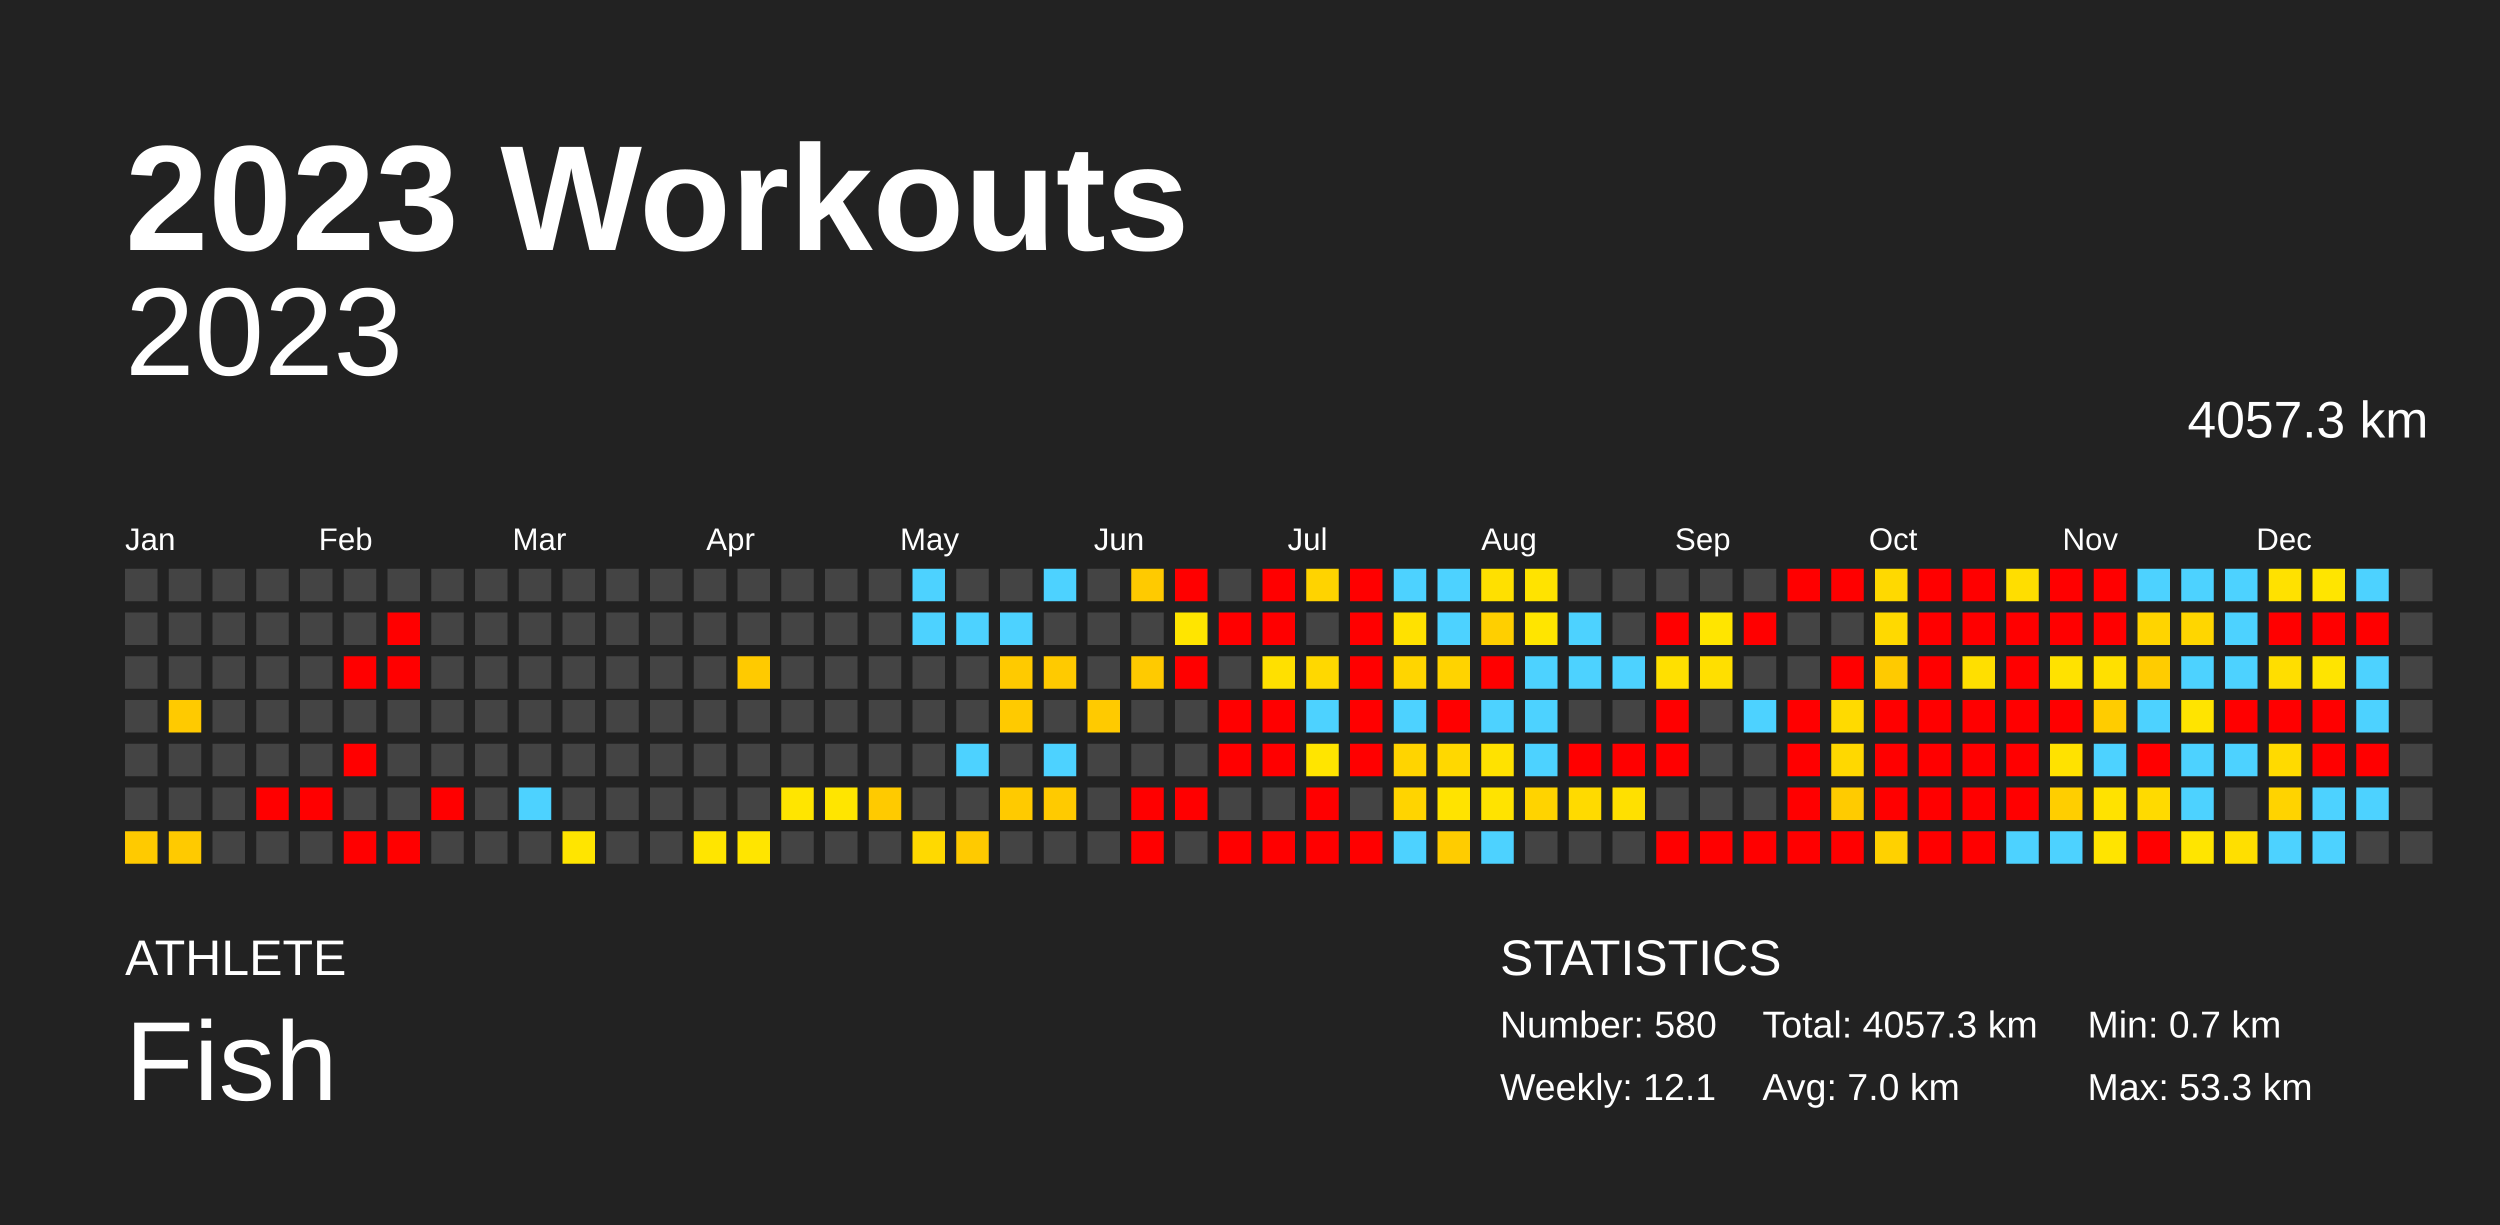
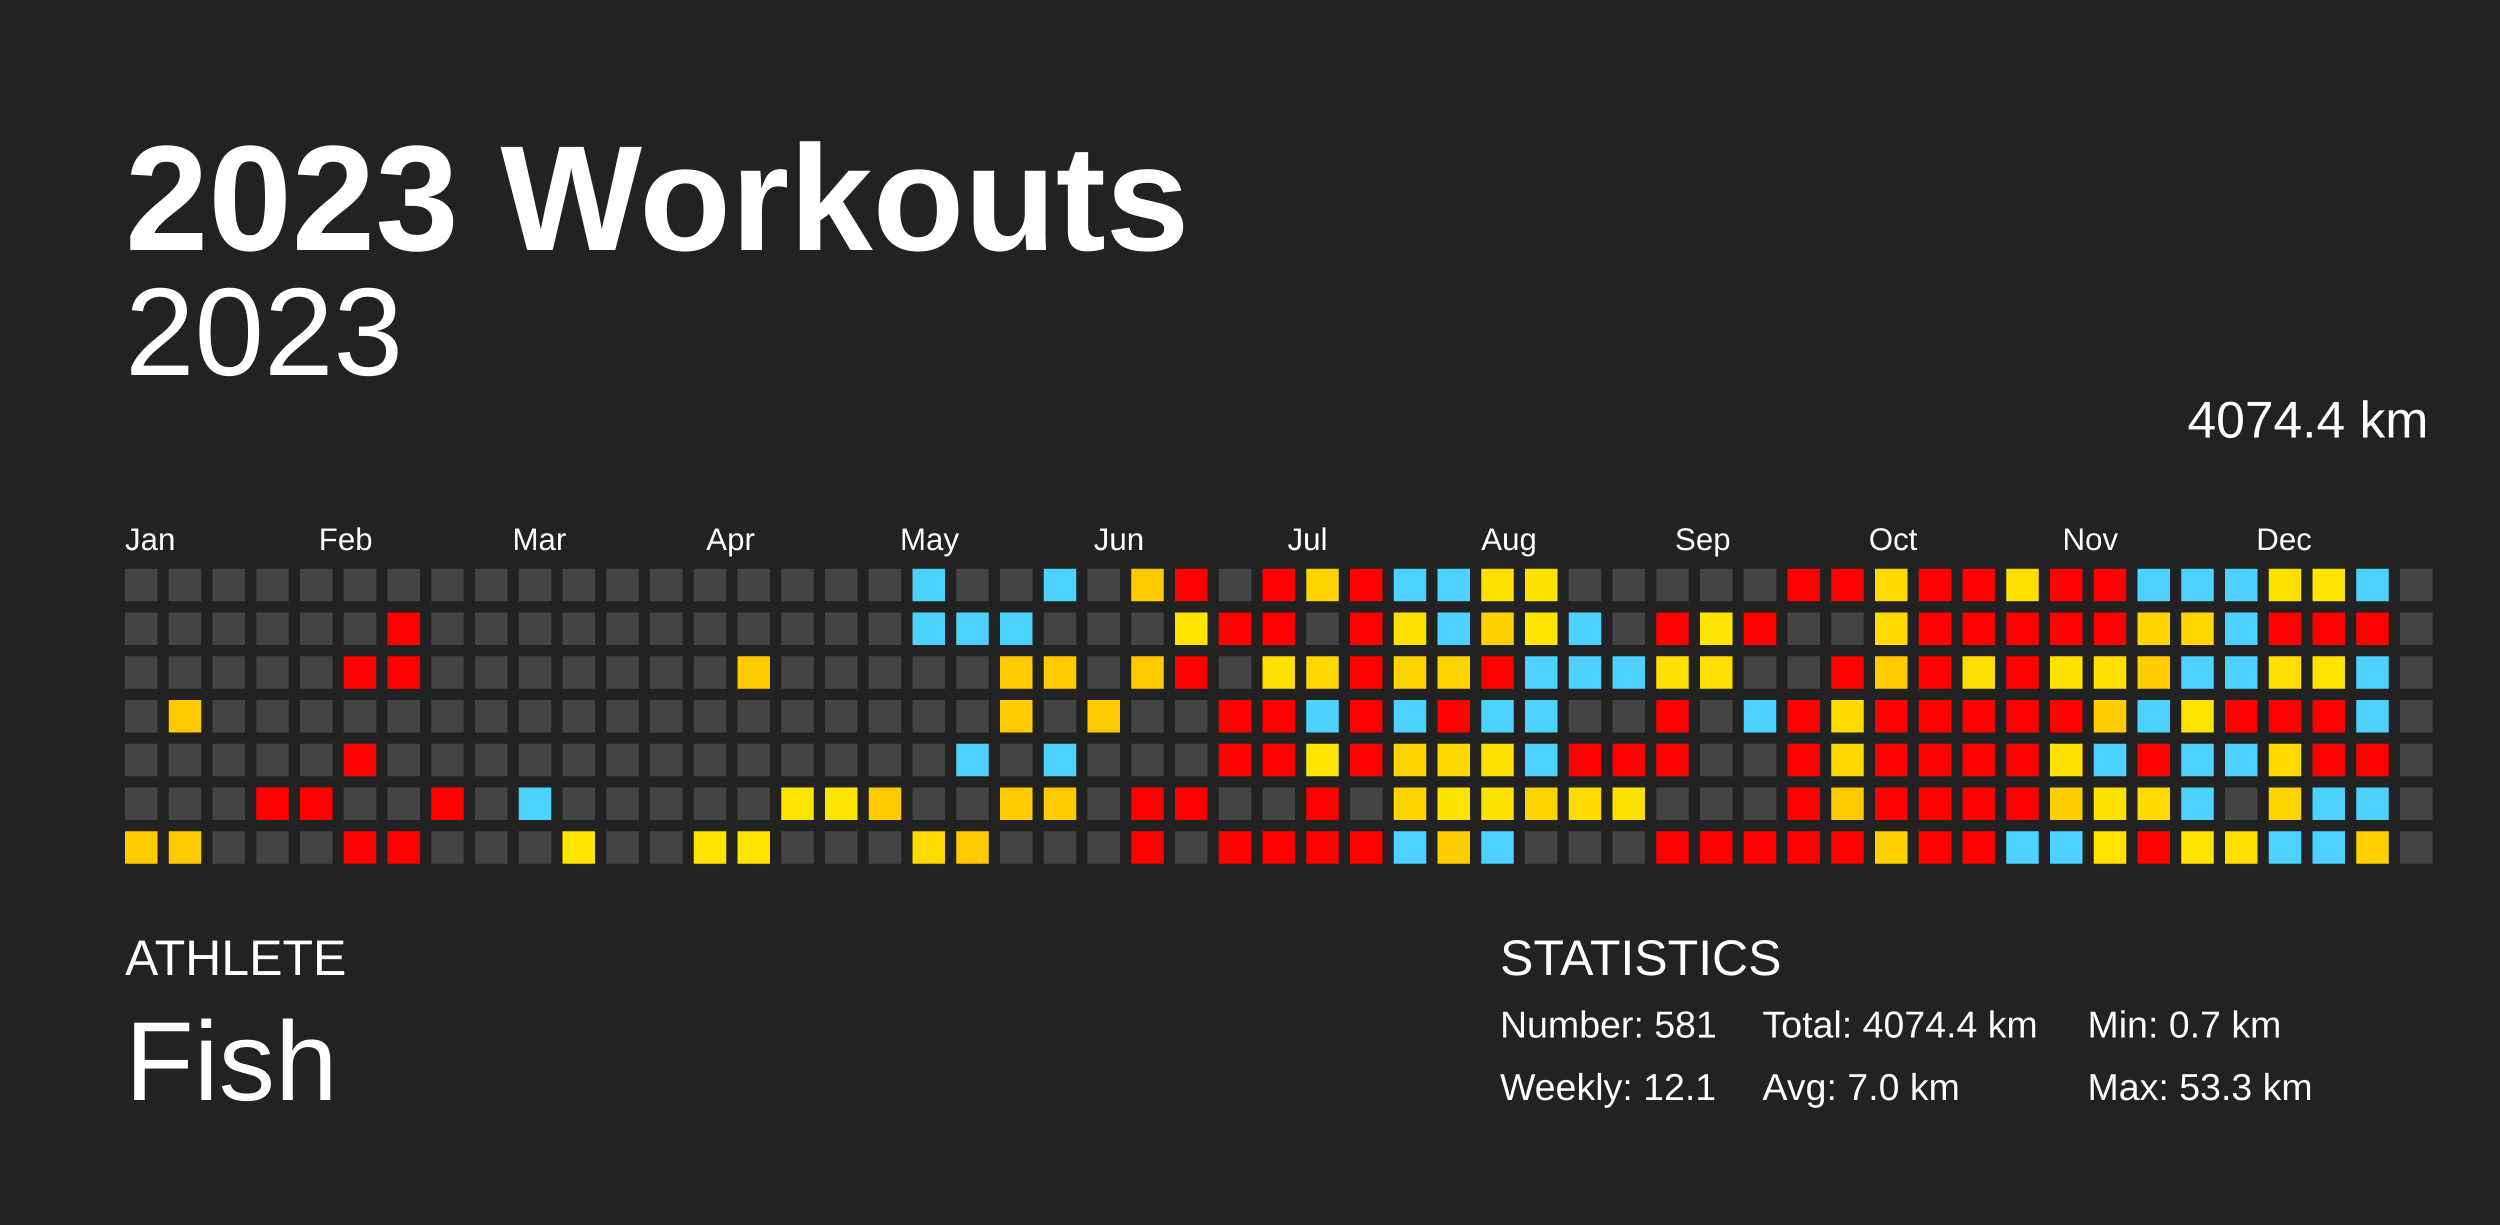
<svg xmlns="http://www.w3.org/2000/svg" baseProfile="full" height="98mm" version="1.1" viewBox="0,0,200,98" width="200mm">
  <defs />
  <rect fill="#222222" height="98" width="200" x="0" y="0" />
  <text fill="#FFFFFF" style="font-size:12px; font-family:Arial; font-weight:bold;" x="10" y="20">2023 Workouts</text>
  <text fill="#FFFFFF" style="font-size:4px; font-family:Arial" x="10" y="78">ATHLETE</text>
  <text fill="#FFFFFF" style="font-size:9px; font-family:Arial" x="10" y="88">Fish</text>
  <text fill="#FFFFFF" style="font-size:4px; font-family:Arial" x="120" y="78">STATISTICS</text>
-   <text fill="#FFFFFF" style="font-size:3px; font-family:Arial" x="120" y="83">Number: 580</text>
+   <text fill="#FFFFFF" style="font-size:3px; font-family:Arial" x="120" y="83">Number: 581</text>
  <text fill="#FFFFFF" style="font-size:3px; font-family:Arial" x="120" y="88">Weekly: 12.1</text>
-   <text fill="#FFFFFF" style="font-size:3px; font-family:Arial" x="141" y="83">Total: 4057.3 km</text>
+   <text fill="#FFFFFF" style="font-size:3px; font-family:Arial" x="141" y="83">Total: 4074.4 km</text>
  <text fill="#FFFFFF" style="font-size:3px; font-family:Arial" x="141" y="88">Avg: 7.0 km</text>
  <text fill="#FFFFFF" style="font-size:3px; font-family:Arial" x="167" y="83">Min: 0.7 km</text>
  <text fill="#FFFFFF" style="font-size:3px; font-family:Arial" x="167" y="88">Max: 53.3 km</text>
  <text alignment-baseline="hanging" fill="#FFFFFF" style="font-size:10.0px; font-family:Arial;" x="10" y="30">2023</text>
-   <text alignment-baseline="hanging" fill="#FFFFFF" style="font-size:4.125px; font-family:Arial;" x="175" y="35">4057.3 km</text>
+   <text alignment-baseline="hanging" fill="#FFFFFF" style="font-size:4.125px; font-family:Arial;" x="175" y="35">4074.4 km</text>
  <text fill="#FFFFFF" style="font-size:2.5px; font-family:Arial" x="10.0" y="44">Jan</text>
  <text fill="#FFFFFF" style="font-size:2.5px; font-family:Arial" x="25.5" y="44">Feb</text>
  <text fill="#FFFFFF" style="font-size:2.5px; font-family:Arial" x="41.0" y="44">Mar</text>
  <text fill="#FFFFFF" style="font-size:2.5px; font-family:Arial" x="56.5" y="44">Apr</text>
  <text fill="#FFFFFF" style="font-size:2.5px; font-family:Arial" x="72.0" y="44">May</text>
  <text fill="#FFFFFF" style="font-size:2.5px; font-family:Arial" x="87.5" y="44">Jun</text>
  <text fill="#FFFFFF" style="font-size:2.5px; font-family:Arial" x="103.0" y="44">Jul</text>
  <text fill="#FFFFFF" style="font-size:2.5px; font-family:Arial" x="118.5" y="44">Aug</text>
  <text fill="#FFFFFF" style="font-size:2.5px; font-family:Arial" x="134.0" y="44">Sep</text>
  <text fill="#FFFFFF" style="font-size:2.5px; font-family:Arial" x="149.5" y="44">Oct</text>
  <text fill="#FFFFFF" style="font-size:2.5px; font-family:Arial" x="165.0" y="44">Nov</text>
  <text fill="#FFFFFF" style="font-size:2.5px; font-family:Arial" x="180.5" y="44">Dec</text>
  <rect fill="#444444" height="2.6" width="2.6" x="10.0" y="45.5" />
  <rect fill="#444444" height="2.6" width="2.6" x="10.0" y="49.0" />
  <rect fill="#444444" height="2.6" width="2.6" x="10.0" y="52.5" />
  <rect fill="#444444" height="2.6" width="2.6" x="10.0" y="56.0" />
  <rect fill="#444444" height="2.6" width="2.6" x="10.0" y="59.5" />
  <rect fill="#444444" height="2.6" width="2.6" x="10.0" y="63.0" />
  <rect fill="#ffca00" height="2.6" width="2.6" x="10.0" y="66.5" />
  <rect fill="#444444" height="2.6" width="2.6" x="13.5" y="45.5" />
  <rect fill="#444444" height="2.6" width="2.6" x="13.5" y="49.0" />
  <rect fill="#444444" height="2.6" width="2.6" x="13.5" y="52.5" />
  <rect fill="#ffca00" height="2.6" width="2.6" x="13.5" y="56.0" />
  <rect fill="#444444" height="2.6" width="2.6" x="13.5" y="59.5" />
  <rect fill="#444444" height="2.6" width="2.6" x="13.5" y="63.0" />
  <rect fill="#ffca00" height="2.6" width="2.6" x="13.5" y="66.5" />
  <rect fill="#444444" height="2.6" width="2.6" x="17.0" y="45.5" />
  <rect fill="#444444" height="2.6" width="2.6" x="17.0" y="49.0" />
  <rect fill="#444444" height="2.6" width="2.6" x="17.0" y="52.5" />
  <rect fill="#444444" height="2.6" width="2.6" x="17.0" y="56.0" />
  <rect fill="#444444" height="2.6" width="2.6" x="17.0" y="59.5" />
  <rect fill="#444444" height="2.6" width="2.6" x="17.0" y="63.0" />
  <rect fill="#444444" height="2.6" width="2.6" x="17.0" y="66.5" />
  <rect fill="#444444" height="2.6" width="2.6" x="20.5" y="45.5" />
  <rect fill="#444444" height="2.6" width="2.6" x="20.5" y="49.0" />
  <rect fill="#444444" height="2.6" width="2.6" x="20.5" y="52.5" />
  <rect fill="#444444" height="2.6" width="2.6" x="20.5" y="56.0" />
  <rect fill="#444444" height="2.6" width="2.6" x="20.5" y="59.5" />
  <rect fill="red" height="2.6" width="2.6" x="20.5" y="63.0" />
  <rect fill="#444444" height="2.6" width="2.6" x="20.5" y="66.5" />
  <rect fill="#444444" height="2.6" width="2.6" x="24.0" y="45.5" />
  <rect fill="#444444" height="2.6" width="2.6" x="24.0" y="49.0" />
  <rect fill="#444444" height="2.6" width="2.6" x="24.0" y="52.5" />
  <rect fill="#444444" height="2.6" width="2.6" x="24.0" y="56.0" />
  <rect fill="#444444" height="2.6" width="2.6" x="24.0" y="59.5" />
  <rect fill="red" height="2.6" width="2.6" x="24.0" y="63.0" />
  <rect fill="#444444" height="2.6" width="2.6" x="24.0" y="66.5" />
  <rect fill="#444444" height="2.6" width="2.6" x="27.5" y="45.5" />
  <rect fill="#444444" height="2.6" width="2.6" x="27.5" y="49.0" />
  <rect fill="red" height="2.6" width="2.6" x="27.5" y="52.5" />
  <rect fill="#444444" height="2.6" width="2.6" x="27.5" y="56.0" />
  <rect fill="red" height="2.6" width="2.6" x="27.5" y="59.5" />
  <rect fill="#444444" height="2.6" width="2.6" x="27.5" y="63.0" />
  <rect fill="red" height="2.6" width="2.6" x="27.5" y="66.5" />
  <rect fill="#444444" height="2.6" width="2.6" x="31.0" y="45.5" />
  <rect fill="red" height="2.6" width="2.6" x="31.0" y="49.0" />
  <rect fill="red" height="2.6" width="2.6" x="31.0" y="52.5" />
  <rect fill="#444444" height="2.6" width="2.6" x="31.0" y="56.0" />
  <rect fill="#444444" height="2.6" width="2.6" x="31.0" y="59.5" />
  <rect fill="#444444" height="2.6" width="2.6" x="31.0" y="63.0" />
  <rect fill="red" height="2.6" width="2.6" x="31.0" y="66.5" />
  <rect fill="#444444" height="2.6" width="2.6" x="34.5" y="45.5" />
  <rect fill="#444444" height="2.6" width="2.6" x="34.5" y="49.0" />
  <rect fill="#444444" height="2.6" width="2.6" x="34.5" y="52.5" />
  <rect fill="#444444" height="2.6" width="2.6" x="34.5" y="56.0" />
  <rect fill="#444444" height="2.6" width="2.6" x="34.5" y="59.5" />
  <rect fill="red" height="2.6" width="2.6" x="34.5" y="63.0" />
  <rect fill="#444444" height="2.6" width="2.6" x="34.5" y="66.5" />
  <rect fill="#444444" height="2.6" width="2.6" x="38.0" y="45.5" />
  <rect fill="#444444" height="2.6" width="2.6" x="38.0" y="49.0" />
  <rect fill="#444444" height="2.6" width="2.6" x="38.0" y="52.5" />
  <rect fill="#444444" height="2.6" width="2.6" x="38.0" y="56.0" />
  <rect fill="#444444" height="2.6" width="2.6" x="38.0" y="59.5" />
  <rect fill="#444444" height="2.6" width="2.6" x="38.0" y="63.0" />
  <rect fill="#444444" height="2.6" width="2.6" x="38.0" y="66.5" />
  <rect fill="#444444" height="2.6" width="2.6" x="41.5" y="45.5" />
  <rect fill="#444444" height="2.6" width="2.6" x="41.5" y="49.0" />
  <rect fill="#444444" height="2.6" width="2.6" x="41.5" y="52.5" />
  <rect fill="#444444" height="2.6" width="2.6" x="41.5" y="56.0" />
  <rect fill="#444444" height="2.6" width="2.6" x="41.5" y="59.5" />
  <rect fill="#4dd2ff" height="2.6" width="2.6" x="41.5" y="63.0" />
  <rect fill="#444444" height="2.6" width="2.6" x="41.5" y="66.5" />
  <rect fill="#444444" height="2.6" width="2.6" x="45.0" y="45.5" />
  <rect fill="#444444" height="2.6" width="2.6" x="45.0" y="49.0" />
  <rect fill="#444444" height="2.6" width="2.6" x="45.0" y="52.5" />
  <rect fill="#444444" height="2.6" width="2.6" x="45.0" y="56.0" />
  <rect fill="#444444" height="2.6" width="2.6" x="45.0" y="59.5" />
  <rect fill="#444444" height="2.6" width="2.6" x="45.0" y="63.0" />
  <rect fill="#ffe500" height="2.6" width="2.6" x="45.0" y="66.5" />
  <rect fill="#444444" height="2.6" width="2.6" x="48.5" y="45.5" />
  <rect fill="#444444" height="2.6" width="2.6" x="48.5" y="49.0" />
  <rect fill="#444444" height="2.6" width="2.6" x="48.5" y="52.5" />
  <rect fill="#444444" height="2.6" width="2.6" x="48.5" y="56.0" />
  <rect fill="#444444" height="2.6" width="2.6" x="48.5" y="59.5" />
  <rect fill="#444444" height="2.6" width="2.6" x="48.5" y="63.0" />
  <rect fill="#444444" height="2.6" width="2.6" x="48.5" y="66.5" />
  <rect fill="#444444" height="2.6" width="2.6" x="52.0" y="45.5" />
  <rect fill="#444444" height="2.6" width="2.6" x="52.0" y="49.0" />
  <rect fill="#444444" height="2.6" width="2.6" x="52.0" y="52.5" />
  <rect fill="#444444" height="2.6" width="2.6" x="52.0" y="56.0" />
  <rect fill="#444444" height="2.6" width="2.6" x="52.0" y="59.5" />
  <rect fill="#444444" height="2.6" width="2.6" x="52.0" y="63.0" />
  <rect fill="#444444" height="2.6" width="2.6" x="52.0" y="66.5" />
  <rect fill="#444444" height="2.6" width="2.6" x="55.5" y="45.5" />
  <rect fill="#444444" height="2.6" width="2.6" x="55.5" y="49.0" />
  <rect fill="#444444" height="2.6" width="2.6" x="55.5" y="52.5" />
  <rect fill="#444444" height="2.6" width="2.6" x="55.5" y="56.0" />
  <rect fill="#444444" height="2.6" width="2.6" x="55.5" y="59.5" />
  <rect fill="#444444" height="2.6" width="2.6" x="55.5" y="63.0" />
  <rect fill="#ffe500" height="2.6" width="2.6" x="55.5" y="66.5" />
  <rect fill="#444444" height="2.6" width="2.6" x="59.0" y="45.5" />
  <rect fill="#444444" height="2.6" width="2.6" x="59.0" y="49.0" />
  <rect fill="#ffca00" height="2.6" width="2.6" x="59.0" y="52.5" />
  <rect fill="#444444" height="2.6" width="2.6" x="59.0" y="56.0" />
  <rect fill="#444444" height="2.6" width="2.6" x="59.0" y="59.5" />
  <rect fill="#444444" height="2.6" width="2.6" x="59.0" y="63.0" />
  <rect fill="#ffe500" height="2.6" width="2.6" x="59.0" y="66.5" />
  <rect fill="#444444" height="2.6" width="2.6" x="62.5" y="45.5" />
  <rect fill="#444444" height="2.6" width="2.6" x="62.5" y="49.0" />
  <rect fill="#444444" height="2.6" width="2.6" x="62.5" y="52.5" />
  <rect fill="#444444" height="2.6" width="2.6" x="62.5" y="56.0" />
  <rect fill="#444444" height="2.6" width="2.6" x="62.5" y="59.5" />
  <rect fill="#ffe500" height="2.6" width="2.6" x="62.5" y="63.0" />
  <rect fill="#444444" height="2.6" width="2.6" x="62.5" y="66.5" />
  <rect fill="#444444" height="2.6" width="2.6" x="66.0" y="45.5" />
  <rect fill="#444444" height="2.6" width="2.6" x="66.0" y="49.0" />
  <rect fill="#444444" height="2.6" width="2.6" x="66.0" y="52.5" />
  <rect fill="#444444" height="2.6" width="2.6" x="66.0" y="56.0" />
  <rect fill="#444444" height="2.6" width="2.6" x="66.0" y="59.5" />
  <rect fill="#ffe500" height="2.6" width="2.6" x="66.0" y="63.0" />
  <rect fill="#444444" height="2.6" width="2.6" x="66.0" y="66.5" />
  <rect fill="#444444" height="2.6" width="2.6" x="69.5" y="45.5" />
  <rect fill="#444444" height="2.6" width="2.6" x="69.5" y="49.0" />
  <rect fill="#444444" height="2.6" width="2.6" x="69.5" y="52.5" />
  <rect fill="#444444" height="2.6" width="2.6" x="69.5" y="56.0" />
  <rect fill="#444444" height="2.6" width="2.6" x="69.5" y="59.5" />
  <rect fill="#ffca00" height="2.6" width="2.6" x="69.5" y="63.0" />
  <rect fill="#444444" height="2.6" width="2.6" x="69.5" y="66.5" />
  <rect fill="#4dd2ff" height="2.6" width="2.6" x="73.0" y="45.5" />
  <rect fill="#4dd2ff" height="2.6" width="2.6" x="73.0" y="49.0" />
  <rect fill="#444444" height="2.6" width="2.6" x="73.0" y="52.5" />
  <rect fill="#444444" height="2.6" width="2.6" x="73.0" y="56.0" />
  <rect fill="#444444" height="2.6" width="2.6" x="73.0" y="59.5" />
  <rect fill="#444444" height="2.6" width="2.6" x="73.0" y="63.0" />
  <rect fill="#ffd900" height="2.6" width="2.6" x="73.0" y="66.5" />
  <rect fill="#444444" height="2.6" width="2.6" x="76.5" y="45.5" />
  <rect fill="#4dd2ff" height="2.6" width="2.6" x="76.5" y="49.0" />
  <rect fill="#444444" height="2.6" width="2.6" x="76.5" y="52.5" />
  <rect fill="#444444" height="2.6" width="2.6" x="76.5" y="56.0" />
  <rect fill="#4dd2ff" height="2.6" width="2.6" x="76.5" y="59.5" />
  <rect fill="#444444" height="2.6" width="2.6" x="76.5" y="63.0" />
  <rect fill="#ffca00" height="2.6" width="2.6" x="76.5" y="66.5" />
  <rect fill="#444444" height="2.6" width="2.6" x="80.0" y="45.5" />
  <rect fill="#4dd2ff" height="2.6" width="2.6" x="80.0" y="49.0" />
  <rect fill="#ffca00" height="2.6" width="2.6" x="80.0" y="52.5" />
  <rect fill="#ffca00" height="2.6" width="2.6" x="80.0" y="56.0" />
  <rect fill="#444444" height="2.6" width="2.6" x="80.0" y="59.5" />
  <rect fill="#ffca00" height="2.6" width="2.6" x="80.0" y="63.0" />
  <rect fill="#444444" height="2.6" width="2.6" x="80.0" y="66.5" />
  <rect fill="#4dd2ff" height="2.6" width="2.6" x="83.5" y="45.5" />
  <rect fill="#444444" height="2.6" width="2.6" x="83.5" y="49.0" />
  <rect fill="#ffca00" height="2.6" width="2.6" x="83.5" y="52.5" />
  <rect fill="#444444" height="2.6" width="2.6" x="83.5" y="56.0" />
  <rect fill="#4dd2ff" height="2.6" width="2.6" x="83.5" y="59.5" />
  <rect fill="#ffca00" height="2.6" width="2.6" x="83.5" y="63.0" />
  <rect fill="#444444" height="2.6" width="2.6" x="83.5" y="66.5" />
  <rect fill="#444444" height="2.6" width="2.6" x="87.0" y="45.5" />
  <rect fill="#444444" height="2.6" width="2.6" x="87.0" y="49.0" />
  <rect fill="#444444" height="2.6" width="2.6" x="87.0" y="52.5" />
  <rect fill="#ffca00" height="2.6" width="2.6" x="87.0" y="56.0" />
  <rect fill="#444444" height="2.6" width="2.6" x="87.0" y="59.5" />
  <rect fill="#444444" height="2.6" width="2.6" x="87.0" y="63.0" />
  <rect fill="#444444" height="2.6" width="2.6" x="87.0" y="66.5" />
  <rect fill="#ffca00" height="2.6" width="2.6" x="90.5" y="45.5" />
  <rect fill="#444444" height="2.6" width="2.6" x="90.5" y="49.0" />
  <rect fill="#ffca00" height="2.6" width="2.6" x="90.5" y="52.5" />
  <rect fill="#444444" height="2.6" width="2.6" x="90.5" y="56.0" />
  <rect fill="#444444" height="2.6" width="2.6" x="90.5" y="59.5" />
  <rect fill="red" height="2.6" width="2.6" x="90.5" y="63.0" />
  <rect fill="red" height="2.6" width="2.6" x="90.5" y="66.5" />
  <rect fill="red" height="2.6" width="2.6" x="94.0" y="45.5" />
  <rect fill="#ffe500" height="2.6" width="2.6" x="94.0" y="49.0" />
  <rect fill="red" height="2.6" width="2.6" x="94.0" y="52.5" />
  <rect fill="#444444" height="2.6" width="2.6" x="94.0" y="56.0" />
  <rect fill="#444444" height="2.6" width="2.6" x="94.0" y="59.5" />
  <rect fill="red" height="2.6" width="2.6" x="94.0" y="63.0" />
  <rect fill="#444444" height="2.6" width="2.6" x="94.0" y="66.5" />
  <rect fill="#444444" height="2.6" width="2.6" x="97.5" y="45.5" />
  <rect fill="red" height="2.6" width="2.6" x="97.5" y="49.0" />
  <rect fill="#444444" height="2.6" width="2.6" x="97.5" y="52.5" />
  <rect fill="red" height="2.6" width="2.6" x="97.5" y="56.0" />
  <rect fill="red" height="2.6" width="2.6" x="97.5" y="59.5" />
  <rect fill="#444444" height="2.6" width="2.6" x="97.5" y="63.0" />
  <rect fill="red" height="2.6" width="2.6" x="97.5" y="66.5" />
  <rect fill="red" height="2.6" width="2.6" x="101.0" y="45.5" />
  <rect fill="red" height="2.6" width="2.6" x="101.0" y="49.0" />
  <rect fill="#ffe000" height="2.6" width="2.6" x="101.0" y="52.5" />
  <rect fill="red" height="2.6" width="2.6" x="101.0" y="56.0" />
  <rect fill="red" height="2.6" width="2.6" x="101.0" y="59.5" />
  <rect fill="#444444" height="2.6" width="2.6" x="101.0" y="63.0" />
  <rect fill="red" height="2.6" width="2.6" x="101.0" y="66.5" />
  <rect fill="#ffd300" height="2.6" width="2.6" x="104.5" y="45.5" />
  <rect fill="#444444" height="2.6" width="2.6" x="104.5" y="49.0" />
  <rect fill="#ffd800" height="2.6" width="2.6" x="104.5" y="52.5" />
  <rect fill="#4dd2ff" height="2.6" width="2.6" x="104.5" y="56.0" />
  <rect fill="#ffe500" height="2.6" width="2.6" x="104.5" y="59.5" />
  <rect fill="red" height="2.6" width="2.6" x="104.5" y="63.0" />
  <rect fill="red" height="2.6" width="2.6" x="104.5" y="66.5" />
  <rect fill="red" height="2.6" width="2.6" x="108.0" y="45.5" />
  <rect fill="red" height="2.6" width="2.6" x="108.0" y="49.0" />
  <rect fill="red" height="2.6" width="2.6" x="108.0" y="52.5" />
  <rect fill="red" height="2.6" width="2.6" x="108.0" y="56.0" />
  <rect fill="red" height="2.6" width="2.6" x="108.0" y="59.5" />
  <rect fill="#444444" height="2.6" width="2.6" x="108.0" y="63.0" />
  <rect fill="red" height="2.6" width="2.6" x="108.0" y="66.5" />
  <rect fill="#4dd2ff" height="2.6" width="2.6" x="111.5" y="45.5" />
  <rect fill="#ffe100" height="2.6" width="2.6" x="111.5" y="49.0" />
  <rect fill="#ffd500" height="2.6" width="2.6" x="111.5" y="52.5" />
  <rect fill="#4dd2ff" height="2.6" width="2.6" x="111.5" y="56.0" />
  <rect fill="#ffd400" height="2.6" width="2.6" x="111.5" y="59.5" />
  <rect fill="#ffd400" height="2.6" width="2.6" x="111.5" y="63.0" />
  <rect fill="#4dd2ff" height="2.6" width="2.6" x="111.5" y="66.5" />
  <rect fill="#4dd2ff" height="2.6" width="2.6" x="115.0" y="45.5" />
  <rect fill="#4dd2ff" height="2.6" width="2.6" x="115.0" y="49.0" />
  <rect fill="#ffd300" height="2.6" width="2.6" x="115.0" y="52.5" />
  <rect fill="red" height="2.6" width="2.6" x="115.0" y="56.0" />
  <rect fill="#ffd800" height="2.6" width="2.6" x="115.0" y="59.5" />
  <rect fill="#ffe300" height="2.6" width="2.6" x="115.0" y="63.0" />
  <rect fill="#ffcc00" height="2.6" width="2.6" x="115.0" y="66.5" />
  <rect fill="#ffe000" height="2.6" width="2.6" x="118.5" y="45.5" />
  <rect fill="#ffcf00" height="2.6" width="2.6" x="118.5" y="49.0" />
  <rect fill="red" height="2.6" width="2.6" x="118.5" y="52.5" />
  <rect fill="#4dd2ff" height="2.6" width="2.6" x="118.5" y="56.0" />
  <rect fill="#ffe200" height="2.6" width="2.6" x="118.5" y="59.5" />
  <rect fill="#ffe300" height="2.6" width="2.6" x="118.5" y="63.0" />
  <rect fill="#4dd2ff" height="2.6" width="2.6" x="118.5" y="66.5" />
  <rect fill="#ffe300" height="2.6" width="2.6" x="122.0" y="45.5" />
  <rect fill="#ffe500" height="2.6" width="2.6" x="122.0" y="49.0" />
  <rect fill="#4dd2ff" height="2.6" width="2.6" x="122.0" y="52.5" />
  <rect fill="#4dd2ff" height="2.6" width="2.6" x="122.0" y="56.0" />
  <rect fill="#4dd2ff" height="2.6" width="2.6" x="122.0" y="59.5" />
  <rect fill="#ffd300" height="2.6" width="2.6" x="122.0" y="63.0" />
  <rect fill="#444444" height="2.6" width="2.6" x="122.0" y="66.5" />
  <rect fill="#444444" height="2.6" width="2.6" x="125.5" y="45.5" />
  <rect fill="#4dd2ff" height="2.6" width="2.6" x="125.5" y="49.0" />
  <rect fill="#4dd2ff" height="2.6" width="2.6" x="125.5" y="52.5" />
  <rect fill="#444444" height="2.6" width="2.6" x="125.5" y="56.0" />
  <rect fill="red" height="2.6" width="2.6" x="125.5" y="59.5" />
  <rect fill="#ffda00" height="2.6" width="2.6" x="125.5" y="63.0" />
  <rect fill="#444444" height="2.6" width="2.6" x="125.5" y="66.5" />
  <rect fill="#444444" height="2.6" width="2.6" x="129.0" y="45.5" />
  <rect fill="#444444" height="2.6" width="2.6" x="129.0" y="49.0" />
  <rect fill="#4dd2ff" height="2.6" width="2.6" x="129.0" y="52.5" />
  <rect fill="#444444" height="2.6" width="2.6" x="129.0" y="56.0" />
  <rect fill="red" height="2.6" width="2.6" x="129.0" y="59.5" />
  <rect fill="#ffe000" height="2.6" width="2.6" x="129.0" y="63.0" />
  <rect fill="#444444" height="2.6" width="2.6" x="129.0" y="66.5" />
  <rect fill="#444444" height="2.6" width="2.6" x="132.5" y="45.5" />
  <rect fill="red" height="2.6" width="2.6" x="132.5" y="49.0" />
  <rect fill="#ffe000" height="2.6" width="2.6" x="132.5" y="52.5" />
  <rect fill="red" height="2.6" width="2.6" x="132.5" y="56.0" />
  <rect fill="red" height="2.6" width="2.6" x="132.5" y="59.5" />
  <rect fill="#444444" height="2.6" width="2.6" x="132.5" y="63.0" />
  <rect fill="red" height="2.6" width="2.6" x="132.5" y="66.5" />
  <rect fill="#444444" height="2.6" width="2.6" x="136.0" y="45.5" />
  <rect fill="#ffe500" height="2.6" width="2.6" x="136.0" y="49.0" />
  <rect fill="#ffdf00" height="2.6" width="2.6" x="136.0" y="52.5" />
  <rect fill="#444444" height="2.6" width="2.6" x="136.0" y="56.0" />
  <rect fill="#444444" height="2.6" width="2.6" x="136.0" y="59.5" />
  <rect fill="#444444" height="2.6" width="2.6" x="136.0" y="63.0" />
  <rect fill="red" height="2.6" width="2.6" x="136.0" y="66.5" />
  <rect fill="#444444" height="2.6" width="2.6" x="139.5" y="45.5" />
  <rect fill="red" height="2.6" width="2.6" x="139.5" y="49.0" />
  <rect fill="#444444" height="2.6" width="2.6" x="139.5" y="52.5" />
  <rect fill="#4dd2ff" height="2.6" width="2.6" x="139.5" y="56.0" />
  <rect fill="#444444" height="2.6" width="2.6" x="139.5" y="59.5" />
  <rect fill="#444444" height="2.6" width="2.6" x="139.5" y="63.0" />
  <rect fill="red" height="2.6" width="2.6" x="139.5" y="66.5" />
  <rect fill="red" height="2.6" width="2.6" x="143.0" y="45.5" />
  <rect fill="#444444" height="2.6" width="2.6" x="143.0" y="49.0" />
  <rect fill="#444444" height="2.6" width="2.6" x="143.0" y="52.5" />
  <rect fill="red" height="2.6" width="2.6" x="143.0" y="56.0" />
  <rect fill="red" height="2.6" width="2.6" x="143.0" y="59.5" />
  <rect fill="red" height="2.6" width="2.6" x="143.0" y="63.0" />
  <rect fill="red" height="2.6" width="2.6" x="143.0" y="66.5" />
  <rect fill="red" height="2.6" width="2.6" x="146.5" y="45.5" />
  <rect fill="#444444" height="2.6" width="2.6" x="146.5" y="49.0" />
  <rect fill="red" height="2.6" width="2.6" x="146.5" y="52.5" />
  <rect fill="#ffda00" height="2.6" width="2.6" x="146.5" y="56.0" />
  <rect fill="#ffd800" height="2.6" width="2.6" x="146.5" y="59.5" />
  <rect fill="#ffcb00" height="2.6" width="2.6" x="146.5" y="63.0" />
  <rect fill="red" height="2.6" width="2.6" x="146.5" y="66.5" />
  <rect fill="#ffd900" height="2.6" width="2.6" x="150.0" y="45.5" />
  <rect fill="#ffd900" height="2.6" width="2.6" x="150.0" y="49.0" />
  <rect fill="#ffca00" height="2.6" width="2.6" x="150.0" y="52.5" />
  <rect fill="red" height="2.6" width="2.6" x="150.0" y="56.0" />
  <rect fill="red" height="2.6" width="2.6" x="150.0" y="59.5" />
  <rect fill="red" height="2.6" width="2.6" x="150.0" y="63.0" />
  <rect fill="#ffd100" height="2.6" width="2.6" x="150.0" y="66.5" />
  <rect fill="red" height="2.6" width="2.6" x="153.5" y="45.5" />
  <rect fill="red" height="2.6" width="2.6" x="153.5" y="49.0" />
  <rect fill="red" height="2.6" width="2.6" x="153.5" y="52.5" />
  <rect fill="red" height="2.6" width="2.6" x="153.5" y="56.0" />
  <rect fill="red" height="2.6" width="2.6" x="153.5" y="59.5" />
  <rect fill="red" height="2.6" width="2.6" x="153.5" y="63.0" />
  <rect fill="red" height="2.6" width="2.6" x="153.5" y="66.5" />
  <rect fill="red" height="2.6" width="2.6" x="157.0" y="45.5" />
  <rect fill="red" height="2.6" width="2.6" x="157.0" y="49.0" />
  <rect fill="#ffdf00" height="2.6" width="2.6" x="157.0" y="52.5" />
  <rect fill="red" height="2.6" width="2.6" x="157.0" y="56.0" />
  <rect fill="red" height="2.6" width="2.6" x="157.0" y="59.5" />
  <rect fill="red" height="2.6" width="2.6" x="157.0" y="63.0" />
  <rect fill="red" height="2.6" width="2.6" x="157.0" y="66.5" />
  <rect fill="#ffde00" height="2.6" width="2.6" x="160.5" y="45.5" />
  <rect fill="red" height="2.6" width="2.6" x="160.5" y="49.0" />
  <rect fill="red" height="2.6" width="2.6" x="160.5" y="52.5" />
  <rect fill="red" height="2.6" width="2.6" x="160.5" y="56.0" />
  <rect fill="red" height="2.6" width="2.6" x="160.5" y="59.5" />
  <rect fill="red" height="2.6" width="2.6" x="160.5" y="63.0" />
  <rect fill="#4dd2ff" height="2.6" width="2.6" x="160.5" y="66.5" />
  <rect fill="red" height="2.6" width="2.6" x="164.0" y="45.5" />
  <rect fill="red" height="2.6" width="2.6" x="164.0" y="49.0" />
  <rect fill="#ffe200" height="2.6" width="2.6" x="164.0" y="52.5" />
  <rect fill="red" height="2.6" width="2.6" x="164.0" y="56.0" />
  <rect fill="#ffe200" height="2.6" width="2.6" x="164.0" y="59.5" />
  <rect fill="#ffce00" height="2.6" width="2.6" x="164.0" y="63.0" />
  <rect fill="#4dd2ff" height="2.6" width="2.6" x="164.0" y="66.5" />
  <rect fill="red" height="2.6" width="2.6" x="167.5" y="45.5" />
  <rect fill="red" height="2.6" width="2.6" x="167.5" y="49.0" />
  <rect fill="#ffe000" height="2.6" width="2.6" x="167.5" y="52.5" />
  <rect fill="#ffcc00" height="2.6" width="2.6" x="167.5" y="56.0" />
  <rect fill="#4dd2ff" height="2.6" width="2.6" x="167.5" y="59.5" />
  <rect fill="#ffe200" height="2.6" width="2.6" x="167.5" y="63.0" />
  <rect fill="#ffe400" height="2.6" width="2.6" x="167.5" y="66.5" />
  <rect fill="#4dd2ff" height="2.6" width="2.6" x="171.0" y="45.5" />
  <rect fill="#ffd400" height="2.6" width="2.6" x="171.0" y="49.0" />
  <rect fill="#ffcc00" height="2.6" width="2.6" x="171.0" y="52.5" />
  <rect fill="#4dd2ff" height="2.6" width="2.6" x="171.0" y="56.0" />
  <rect fill="red" height="2.6" width="2.6" x="171.0" y="59.5" />
  <rect fill="#ffda00" height="2.6" width="2.6" x="171.0" y="63.0" />
  <rect fill="red" height="2.6" width="2.6" x="171.0" y="66.5" />
  <rect fill="#4dd2ff" height="2.6" width="2.6" x="174.5" y="45.5" />
  <rect fill="#ffd600" height="2.6" width="2.6" x="174.5" y="49.0" />
  <rect fill="#4dd2ff" height="2.6" width="2.6" x="174.5" y="52.5" />
  <rect fill="#ffe400" height="2.6" width="2.6" x="174.5" y="56.0" />
  <rect fill="#4dd2ff" height="2.6" width="2.6" x="174.5" y="59.5" />
  <rect fill="#4dd2ff" height="2.6" width="2.6" x="174.5" y="63.0" />
  <rect fill="#ffe500" height="2.6" width="2.6" x="174.5" y="66.5" />
  <rect fill="#4dd2ff" height="2.6" width="2.6" x="178.0" y="45.5" />
  <rect fill="#4dd2ff" height="2.6" width="2.6" x="178.0" y="49.0" />
  <rect fill="#4dd2ff" height="2.6" width="2.6" x="178.0" y="52.5" />
  <rect fill="red" height="2.6" width="2.6" x="178.0" y="56.0" />
  <rect fill="#4dd2ff" height="2.6" width="2.6" x="178.0" y="59.5" />
  <rect fill="#444444" height="2.6" width="2.6" x="178.0" y="63.0" />
  <rect fill="#ffdf00" height="2.6" width="2.6" x="178.0" y="66.5" />
  <rect fill="#ffe100" height="2.6" width="2.6" x="181.5" y="45.5" />
  <rect fill="red" height="2.6" width="2.6" x="181.5" y="49.0" />
  <rect fill="#ffde00" height="2.6" width="2.6" x="181.5" y="52.5" />
  <rect fill="red" height="2.6" width="2.6" x="181.5" y="56.0" />
  <rect fill="#ffda00" height="2.6" width="2.6" x="181.5" y="59.5" />
  <rect fill="#ffd300" height="2.6" width="2.6" x="181.5" y="63.0" />
  <rect fill="#4dd2ff" height="2.6" width="2.6" x="181.5" y="66.5" />
  <rect fill="#ffe500" height="2.6" width="2.6" x="185.0" y="45.5" />
  <rect fill="red" height="2.6" width="2.6" x="185.0" y="49.0" />
  <rect fill="#ffe400" height="2.6" width="2.6" x="185.0" y="52.5" />
  <rect fill="red" height="2.6" width="2.6" x="185.0" y="56.0" />
  <rect fill="red" height="2.6" width="2.6" x="185.0" y="59.5" />
  <rect fill="#4dd2ff" height="2.6" width="2.6" x="185.0" y="63.0" />
  <rect fill="#4dd2ff" height="2.6" width="2.6" x="185.0" y="66.5" />
  <rect fill="#4dd2ff" height="2.6" width="2.6" x="188.5" y="45.5" />
  <rect fill="red" height="2.6" width="2.6" x="188.5" y="49.0" />
  <rect fill="#4dd2ff" height="2.6" width="2.6" x="188.5" y="52.5" />
  <rect fill="#4dd2ff" height="2.6" width="2.6" x="188.5" y="56.0" />
  <rect fill="red" height="2.6" width="2.6" x="188.5" y="59.5" />
  <rect fill="#4dd2ff" height="2.6" width="2.6" x="188.5" y="63.0" />
-   <rect fill="#444444" height="2.6" width="2.6" x="188.5" y="66.5" />
+   <rect fill="#ffd100" height="2.6" width="2.6" x="188.5" y="66.5" />
  <rect fill="#444444" height="2.6" width="2.6" x="192.0" y="45.5" />
  <rect fill="#444444" height="2.6" width="2.6" x="192.0" y="49.0" />
  <rect fill="#444444" height="2.6" width="2.6" x="192.0" y="52.5" />
  <rect fill="#444444" height="2.6" width="2.6" x="192.0" y="56.0" />
  <rect fill="#444444" height="2.6" width="2.6" x="192.0" y="59.5" />
  <rect fill="#444444" height="2.6" width="2.6" x="192.0" y="63.0" />
  <rect fill="#444444" height="2.6" width="2.6" x="192.0" y="66.5" />
</svg>
